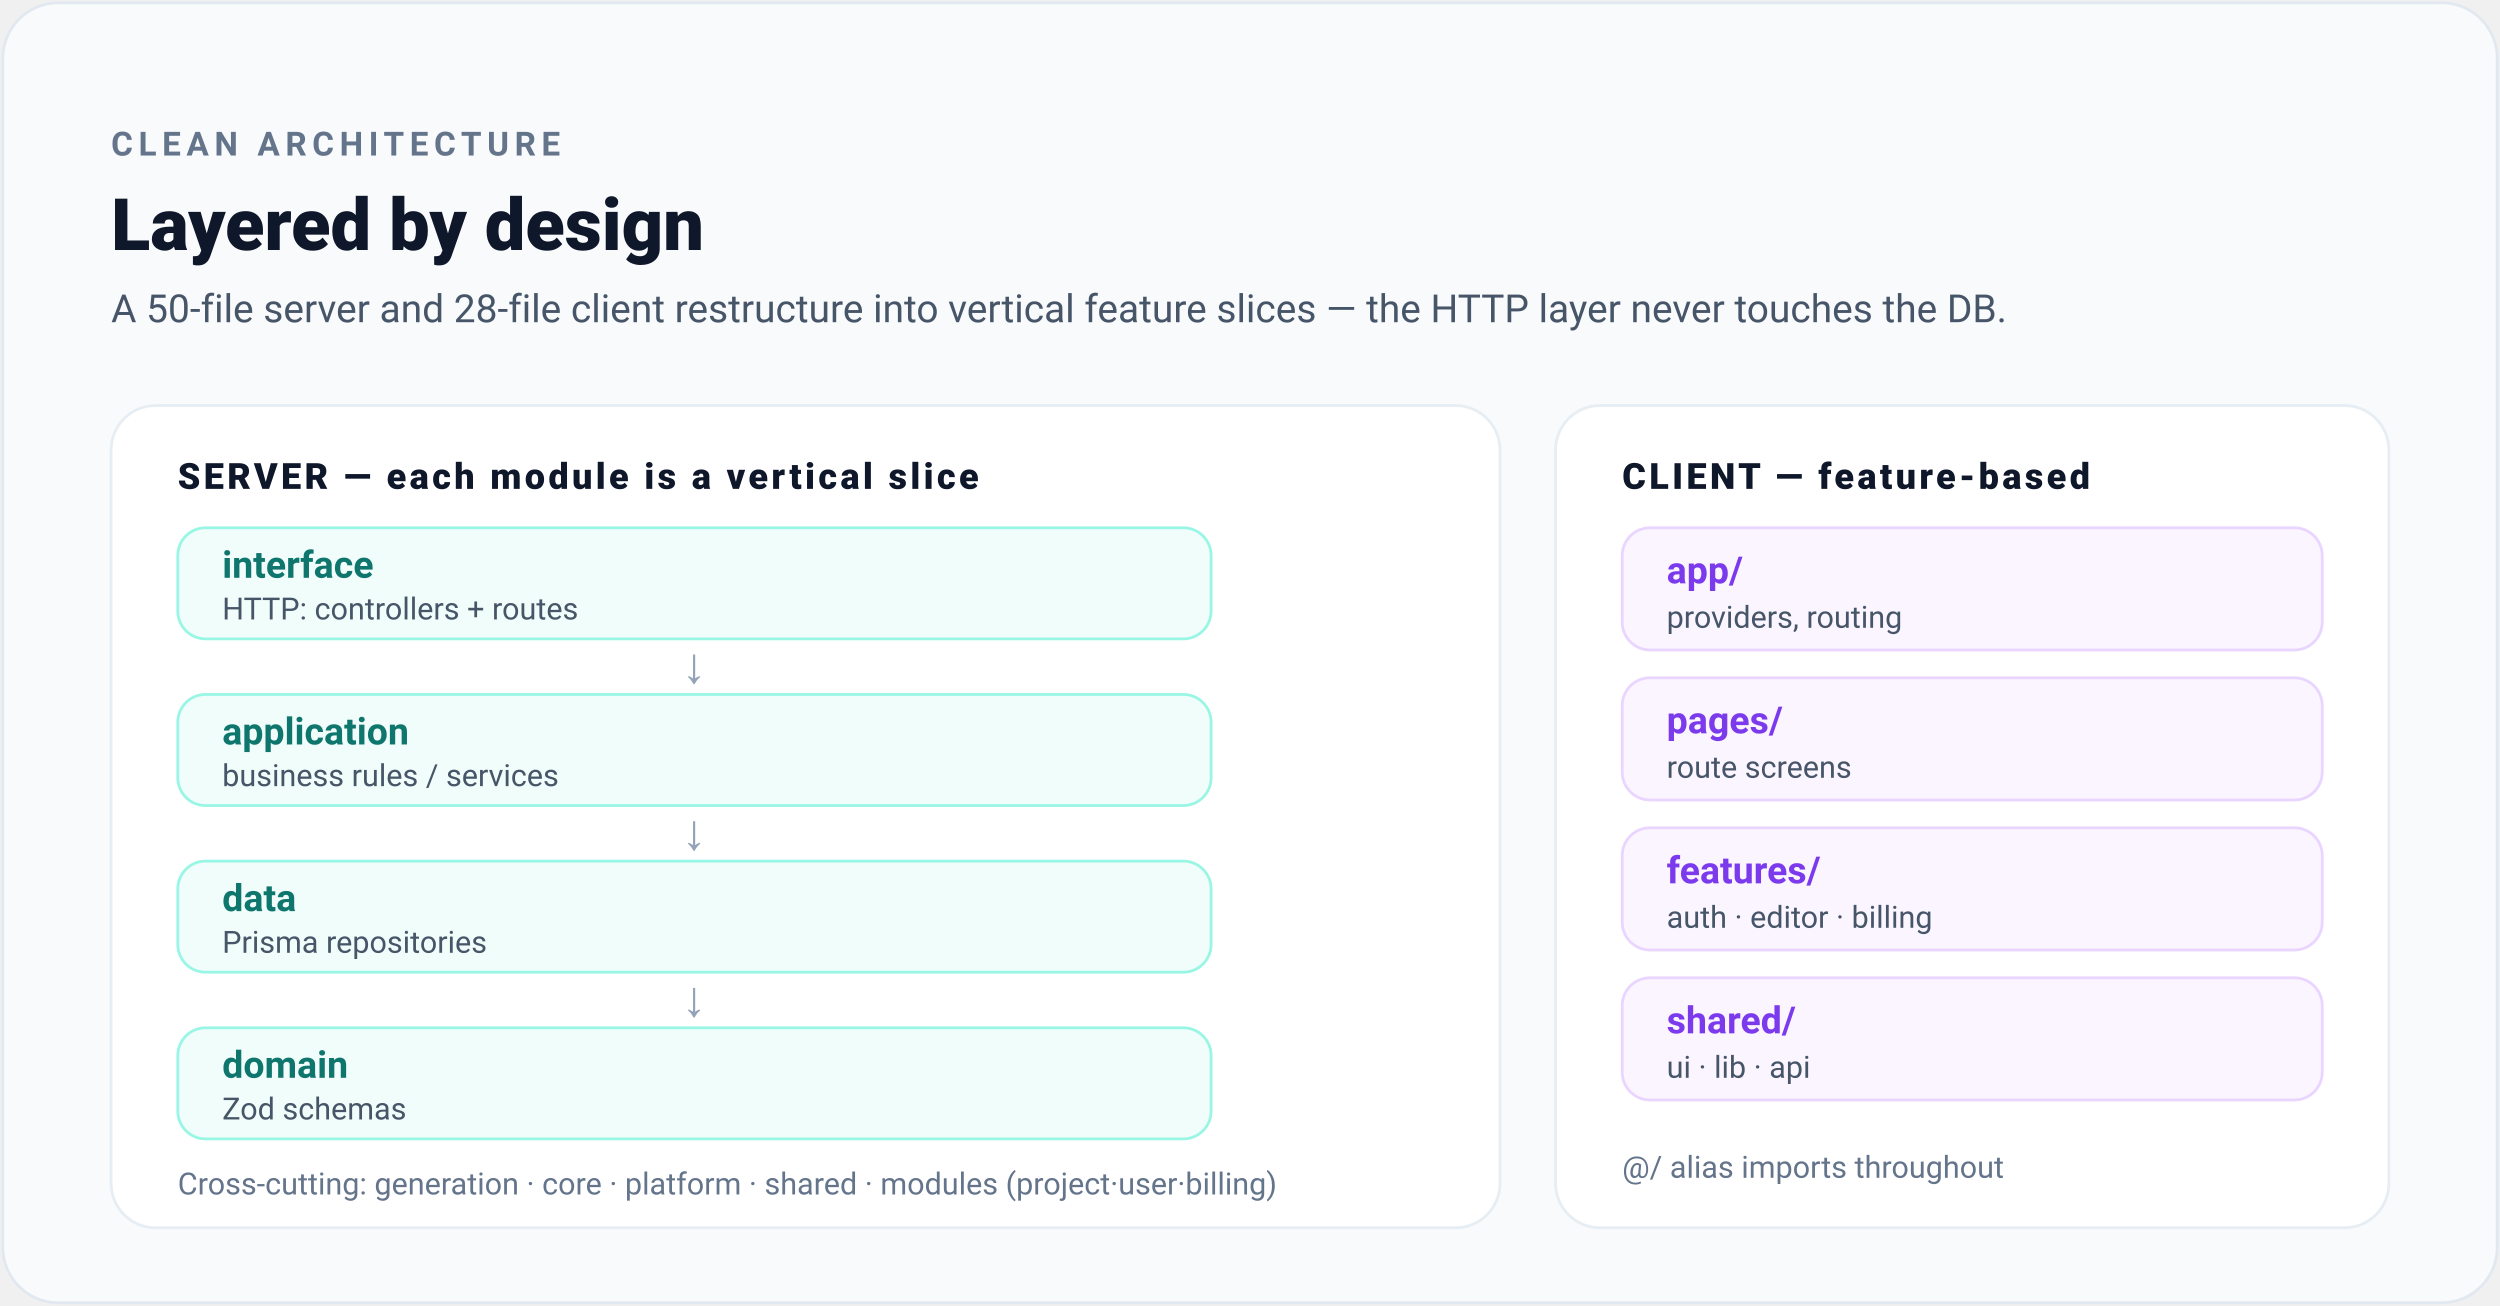
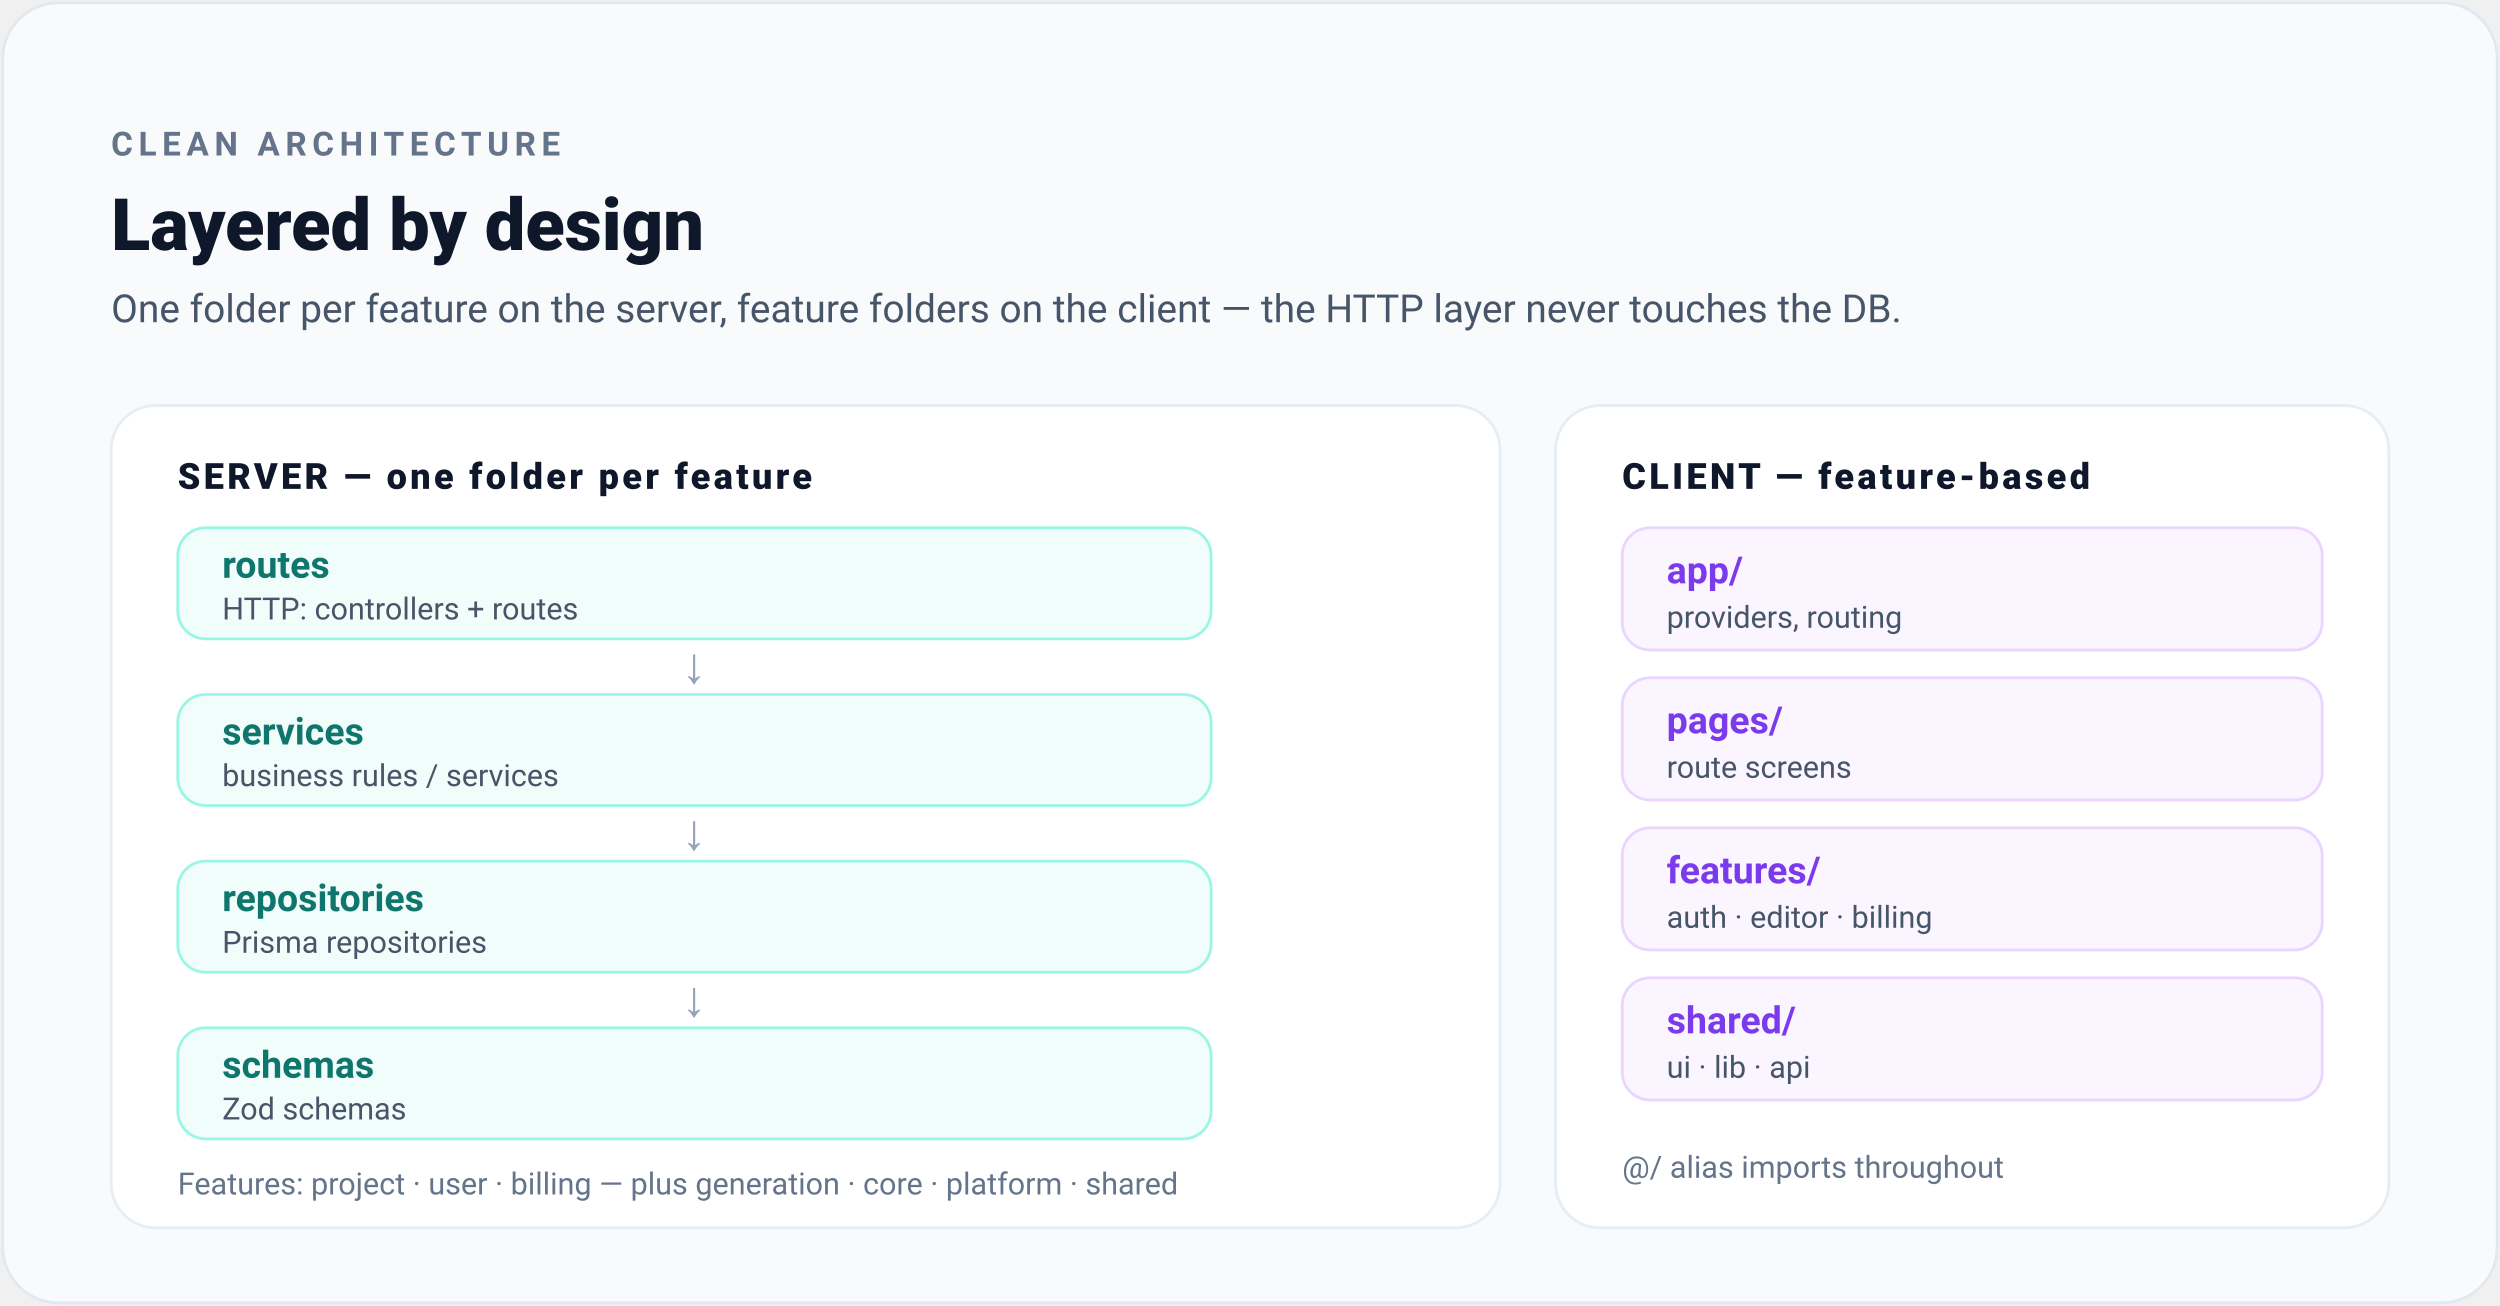
<svg xmlns="http://www.w3.org/2000/svg" viewBox="0 0 900 470" font-family="ui-sans-serif, system-ui, -apple-system, Segoe UI, Roboto, Helvetica, Arial, sans-serif">
  <rect x="1" y="1" width="898" height="468" rx="20" fill="#f8fafc" stroke="#e2e8f0" />
  <text x="40" y="56" font-size="12" letter-spacing="2" font-weight="700" fill="#64748b">CLEAN ARCHITECTURE</text>
  <text x="40" y="90" font-size="26" font-weight="800" fill="#0f172a">Layered by design</text>
-   <text x="40" y="116" font-size="14" fill="#475569">A 50-file server and 28-file client restructure into vertical feature slices — the HTTP layer never touches the DB.</text>
+   <text x="40" y="116" font-size="14" fill="#475569">One folder per feature on the server, feature folders on the client — the HTTP layer never touches the DB.</text>
  <rect x="40" y="146" width="500" height="296" rx="16" fill="#ffffff" stroke="#e6edf3" />
-   <text x="64" y="176" font-size="13" letter-spacing="1.2" font-weight="800" fill="#0f172a">SERVER — each module is a vertical slice</text>
+   <text x="64" y="176" font-size="13" letter-spacing="1.2" font-weight="800" fill="#0f172a">SERVER — one folder per feature</text>
  <rect x="64" y="190" width="372" height="40" rx="10" fill="#f0fdfa" stroke="#99f6e4" />
-   <text x="80" y="208" font-size="13.5" font-weight="700" fill="#0f766e">interface</text>
+   <text x="80" y="208" font-size="13.5" font-weight="700" fill="#0f766e">routes</text>
  <text x="80" y="223" font-size="11" fill="#475569">HTTP: controllers + routes</text>
  <text x="250" y="245" font-size="13" fill="#94a3b8" text-anchor="middle">↓</text>
  <rect x="64" y="250" width="372" height="40" rx="10" fill="#f0fdfa" stroke="#99f6e4" />
-   <text x="80" y="268" font-size="13.5" font-weight="700" fill="#0f766e">application</text>
+   <text x="80" y="268" font-size="13.5" font-weight="700" fill="#0f766e">services</text>
  <text x="80" y="283" font-size="11" fill="#475569">business rules / services</text>
  <text x="250" y="305" font-size="13" fill="#94a3b8" text-anchor="middle">↓</text>
  <rect x="64" y="310" width="372" height="40" rx="10" fill="#f0fdfa" stroke="#99f6e4" />
-   <text x="80" y="328" font-size="13.5" font-weight="700" fill="#0f766e">data</text>
+   <text x="80" y="328" font-size="13.5" font-weight="700" fill="#0f766e">repositories</text>
  <text x="80" y="343" font-size="11" fill="#475569">Prisma repositories</text>
  <text x="250" y="365" font-size="13" fill="#94a3b8" text-anchor="middle">↓</text>
  <rect x="64" y="370" width="372" height="40" rx="10" fill="#f0fdfa" stroke="#99f6e4" />
-   <text x="80" y="388" font-size="13.5" font-weight="700" fill="#0f766e">domain</text>
+   <text x="80" y="388" font-size="13.5" font-weight="700" fill="#0f766e">schemas</text>
  <text x="80" y="403" font-size="11" fill="#475569">Zod schemas</text>
-   <text x="64" y="430" font-size="11" fill="#64748b">Cross-cutting: generation · core · platform · shared · modules (project·user·billing)</text>
+   <text x="64" y="430" font-size="11" fill="#64748b">Features: project · user · billing — plus generation · core · platform · shared</text>
  <rect x="560" y="146" width="300" height="296" rx="16" fill="#ffffff" stroke="#e6edf3" />
  <text x="584" y="176" font-size="13" letter-spacing="1.2" font-weight="800" fill="#0f172a">CLIENT — feature-based</text>
  <rect x="584" y="190" width="252" height="44" rx="10" fill="#faf5ff" stroke="#e9d5ff" />
  <text x="600" y="210" font-size="13.5" font-weight="700" fill="#7c3aed">app/</text>
  <text x="600" y="226" font-size="11" fill="#475569">providers, routing</text>
  <rect x="584" y="244" width="252" height="44" rx="10" fill="#faf5ff" stroke="#e9d5ff" />
  <text x="600" y="264" font-size="13.5" font-weight="700" fill="#7c3aed">pages/</text>
  <text x="600" y="280" font-size="11" fill="#475569">route screens</text>
  <rect x="584" y="298" width="252" height="44" rx="10" fill="#faf5ff" stroke="#e9d5ff" />
  <text x="600" y="318" font-size="13.5" font-weight="700" fill="#7c3aed">features/</text>
  <text x="600" y="334" font-size="11" fill="#475569">auth · editor · billing</text>
  <rect x="584" y="352" width="252" height="44" rx="10" fill="#faf5ff" stroke="#e9d5ff" />
  <text x="600" y="372" font-size="13.5" font-weight="700" fill="#7c3aed">shared/</text>
  <text x="600" y="388" font-size="11" fill="#475569">ui · lib · api</text>
  <text x="584" y="424" font-size="11" fill="#64748b">@/ alias imports throughout</text>
</svg>
